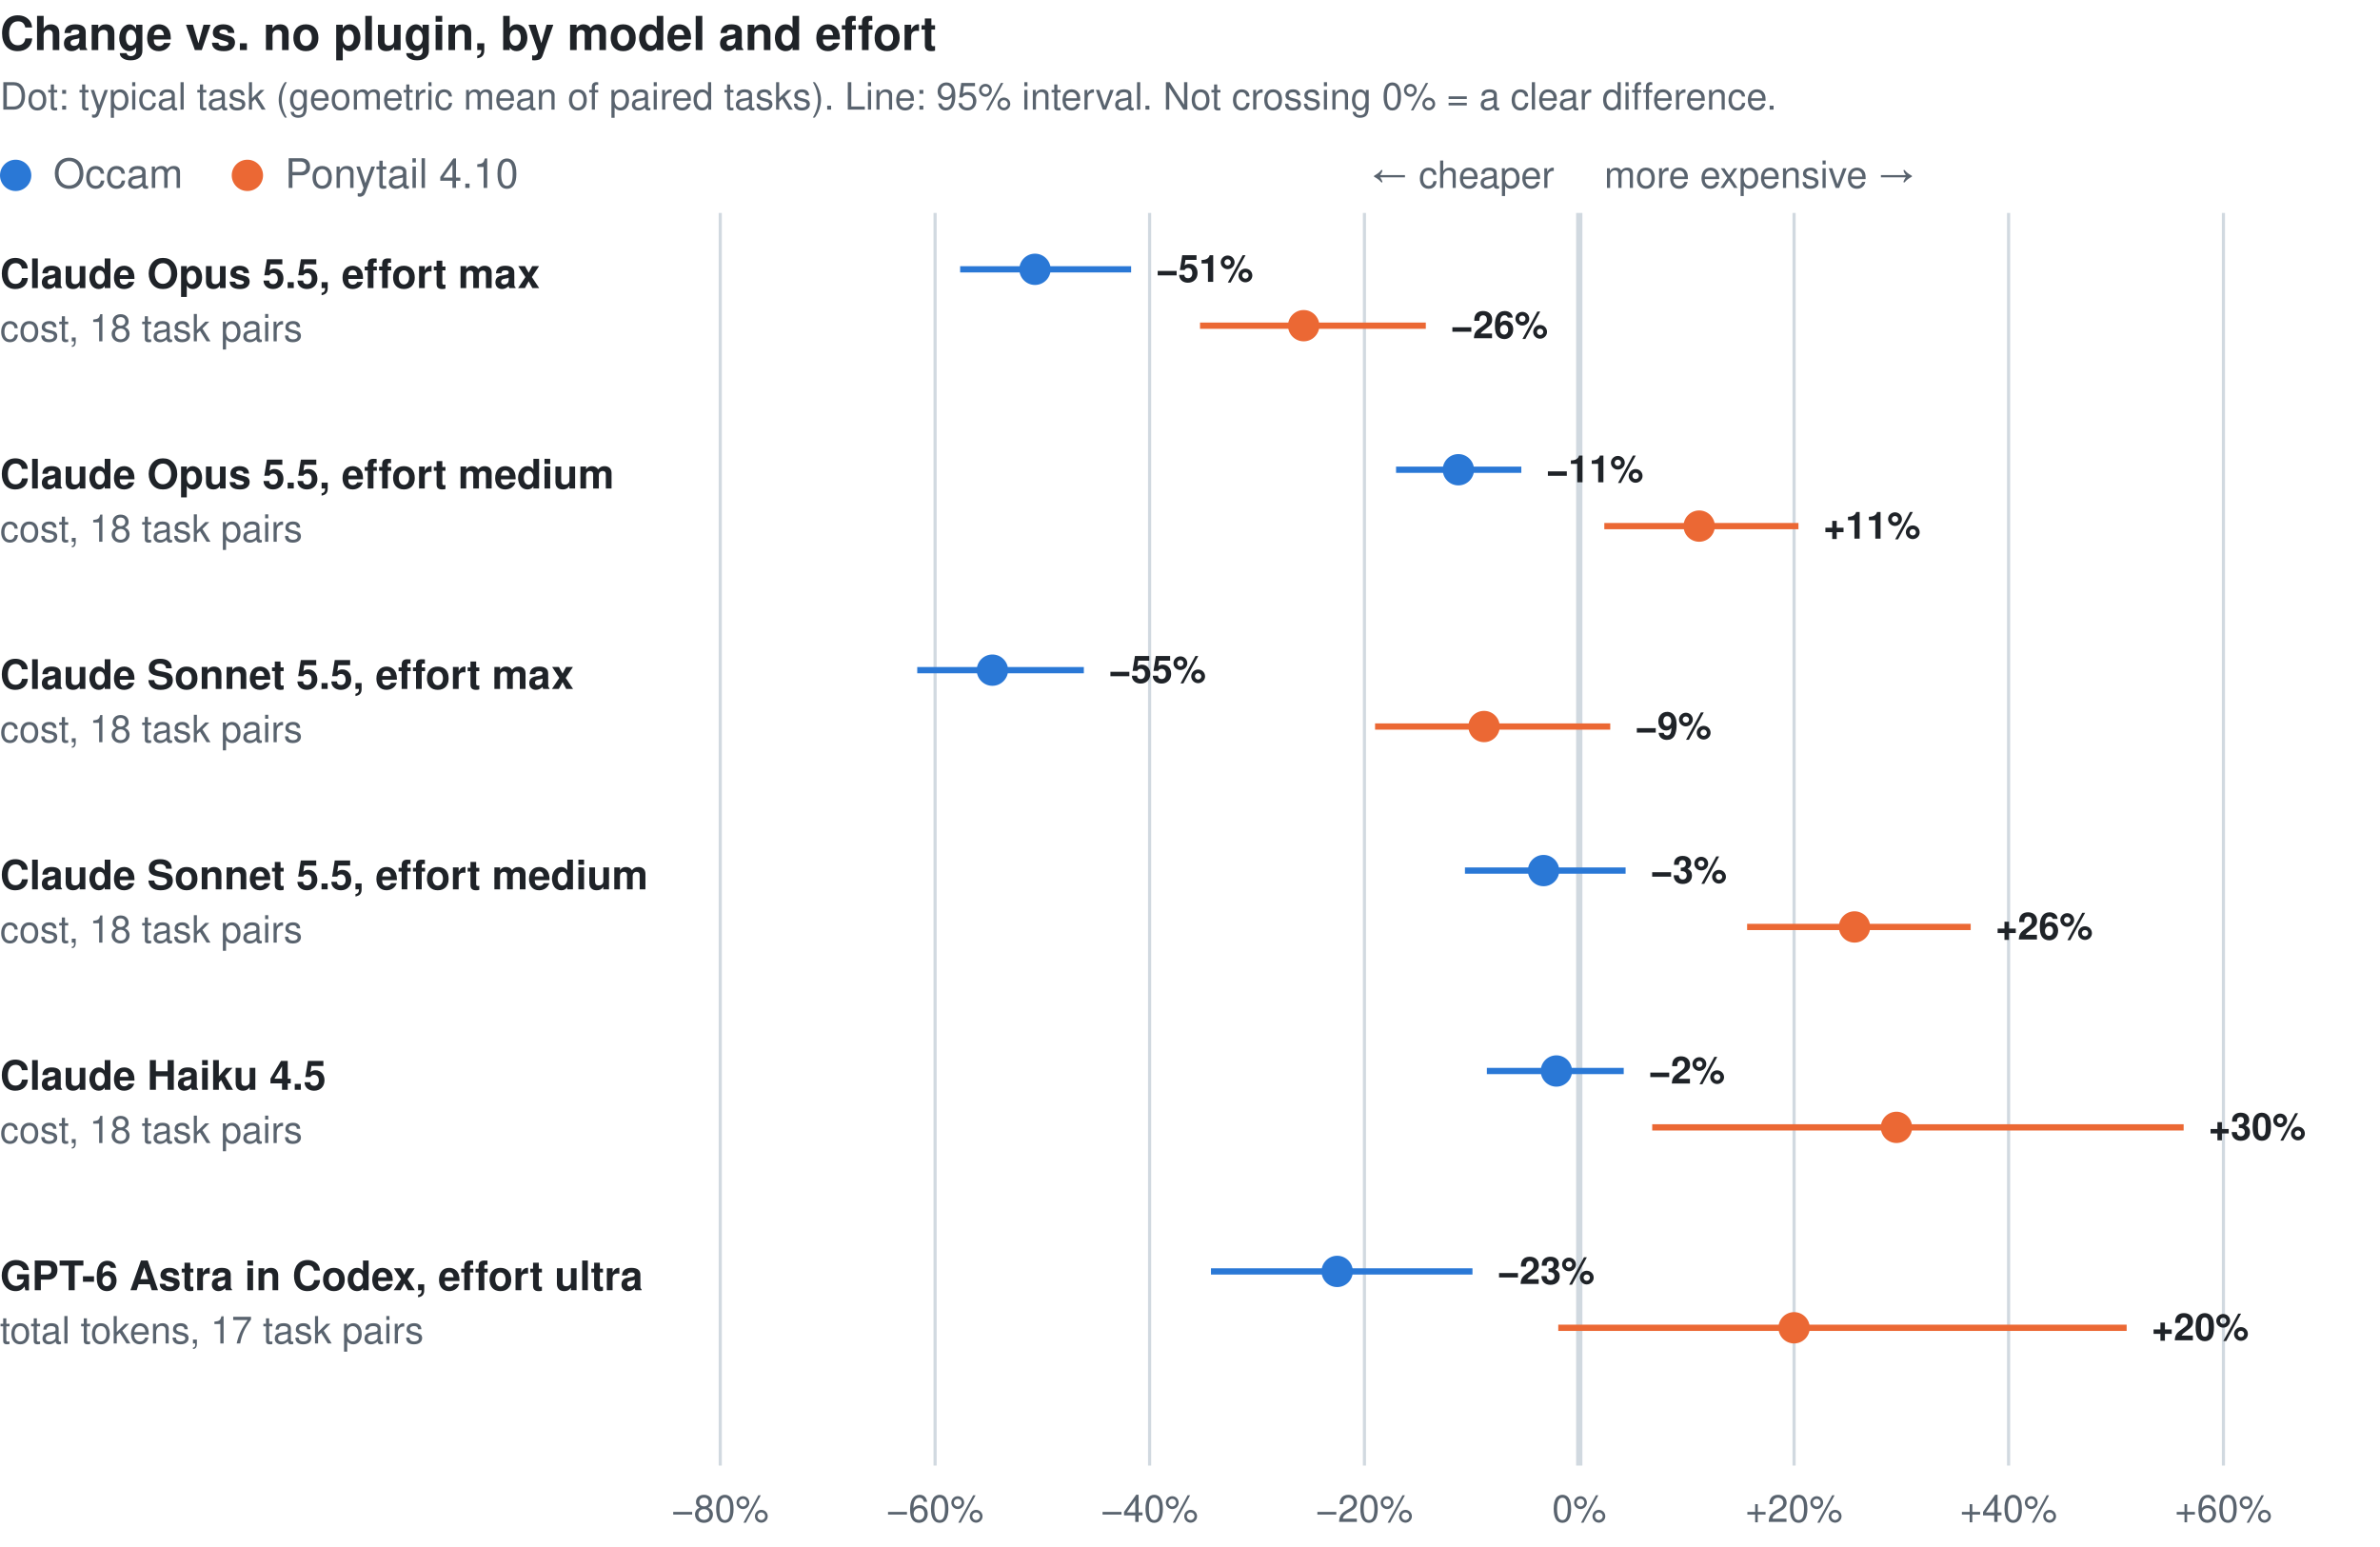
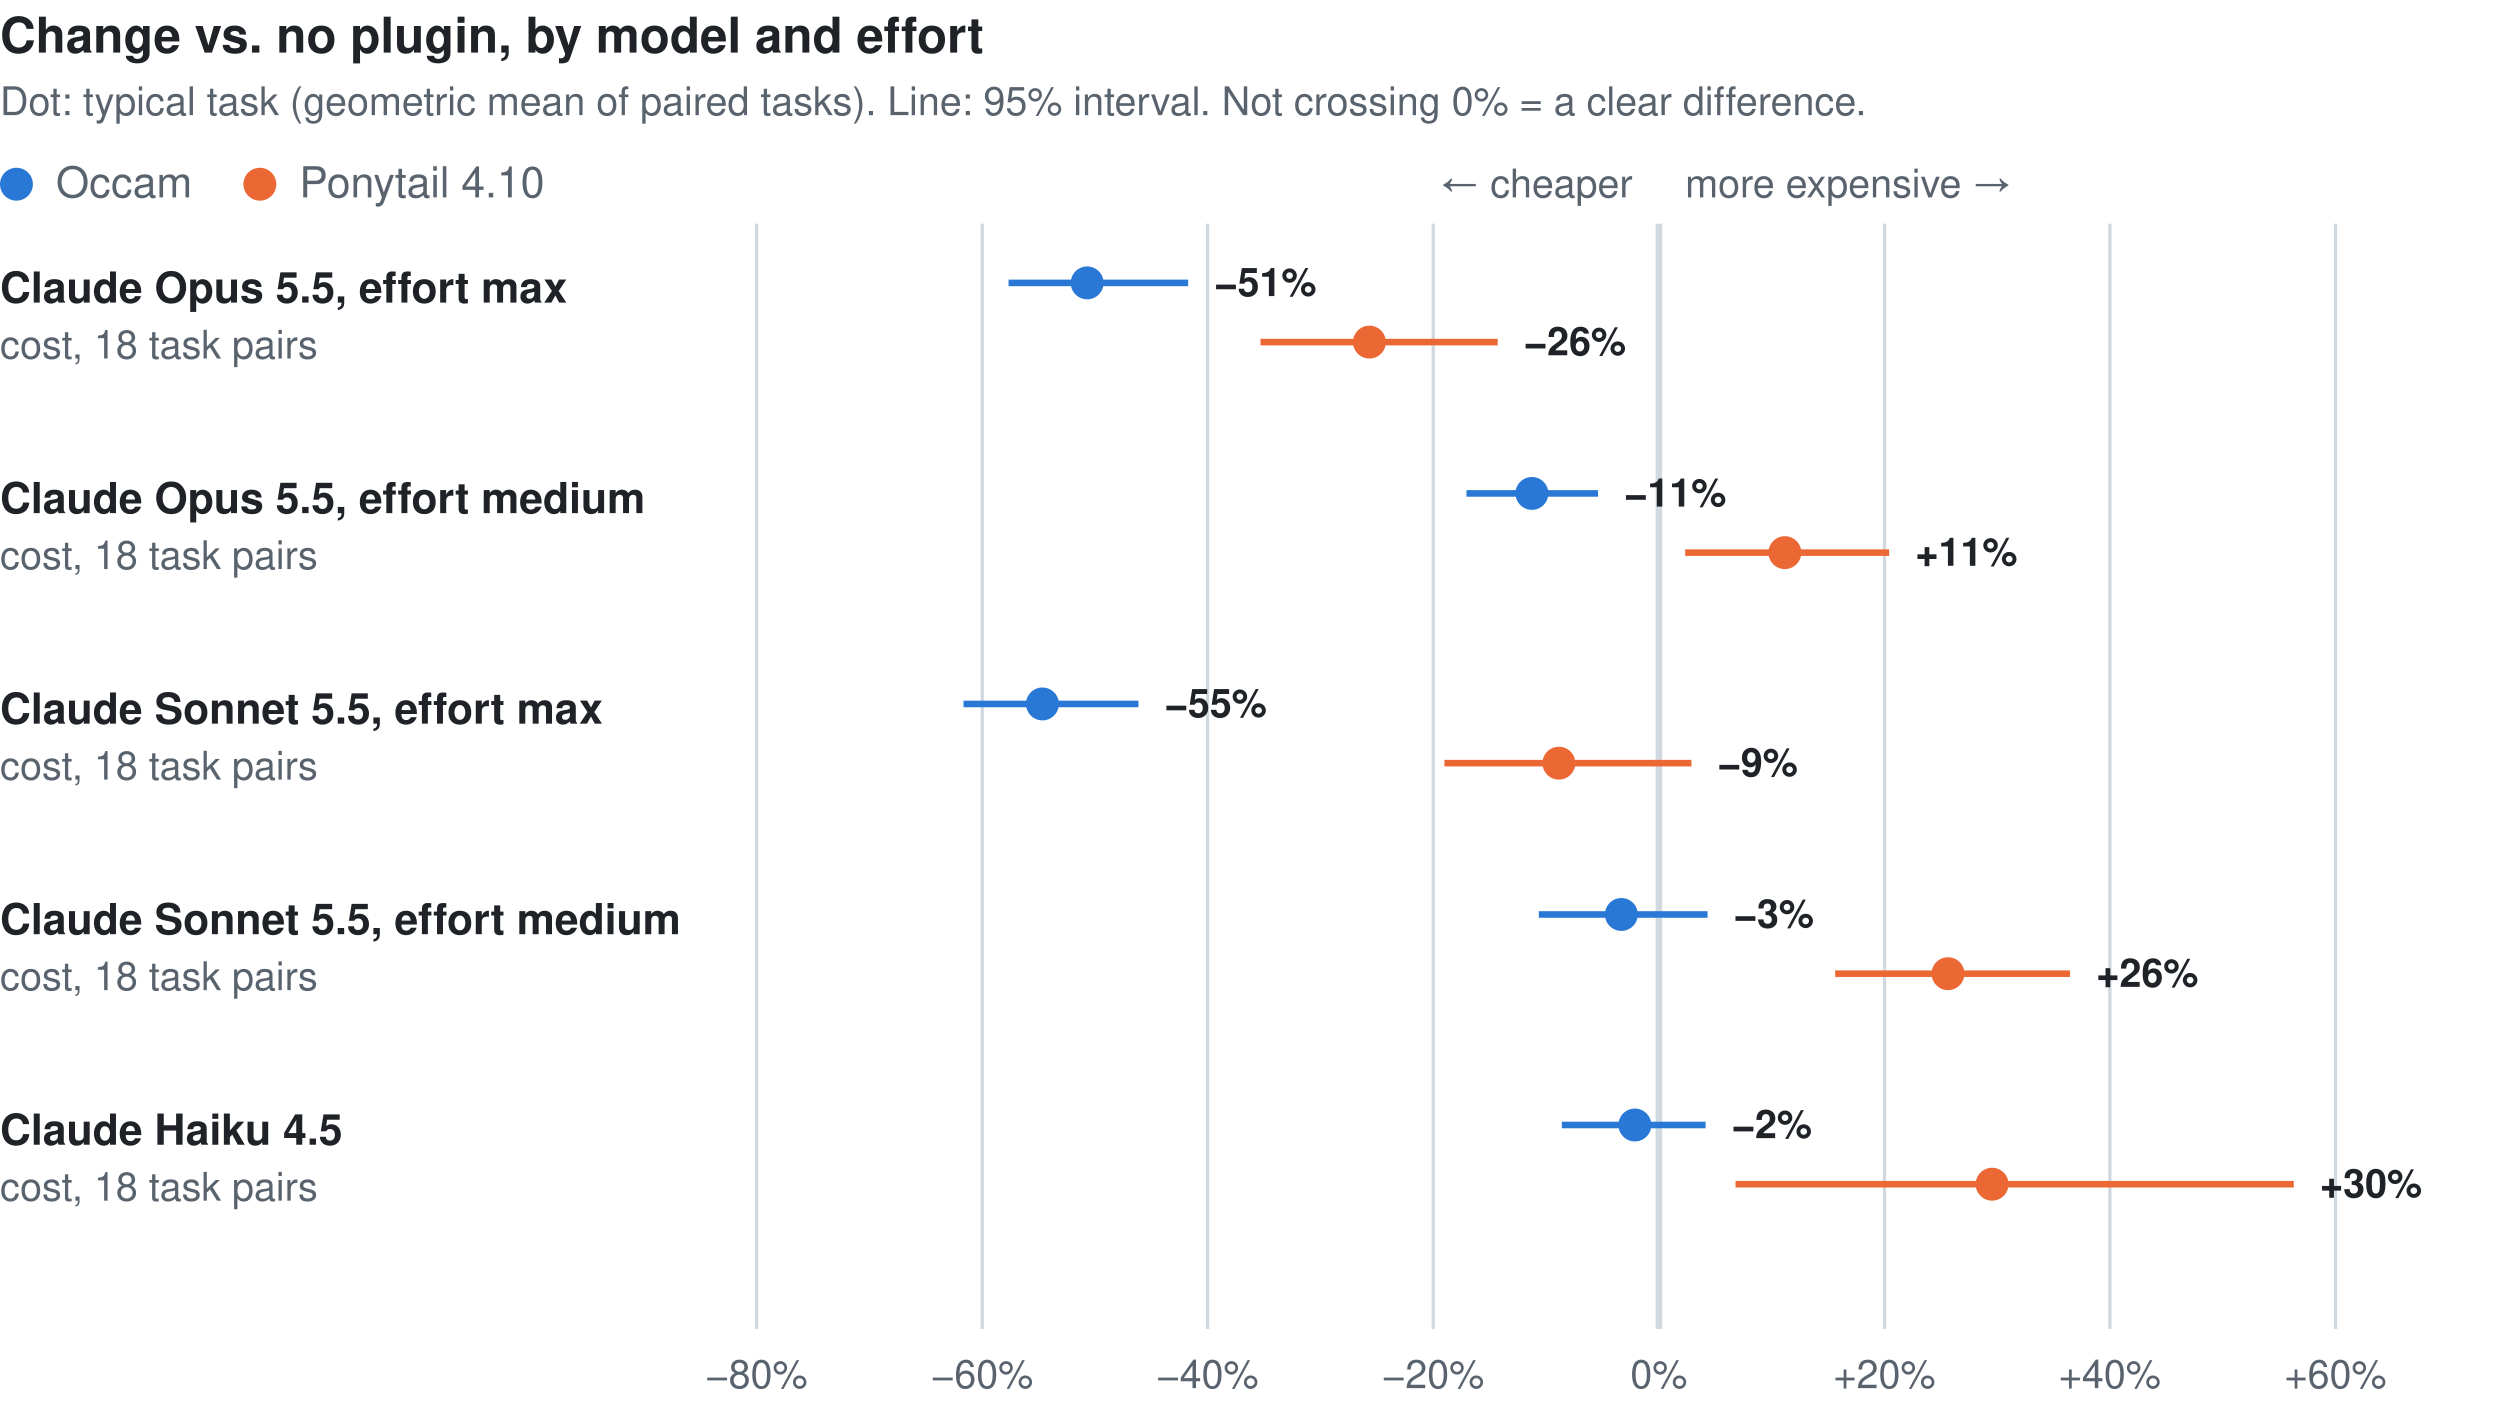
- <svg xmlns="http://www.w3.org/2000/svg" viewBox="0 0 760 494" width="760" height="494" font-family="-apple-system, BlinkMacSystemFont, 'Segoe UI', Helvetica, Arial, sans-serif">
+ <svg xmlns="http://www.w3.org/2000/svg" viewBox="0 0 760 430" width="760" height="430" font-family="-apple-system, BlinkMacSystemFont, 'Segoe UI', Helvetica, Arial, sans-serif">
  <text x="0" y="16" font-size="15" font-weight="600" fill="#1f2328">Change vs. no plugin, by model and effort</text>
  <text x="0" y="35" font-size="12" fill="#59636e">Dot: typical task (geometric mean of paired tasks). Line: 95% interval. Not crossing 0% = a clear difference.</text>
  <text x="496.3" y="60" font-size="12" text-anchor="end" fill="#59636e">← cheaper</text>
  <text x="512.3" y="60" font-size="12" fill="#59636e">more expensive →</text>
  <circle cx="5" cy="56" r="5" fill="#2a78d6" />
  <text x="17" y="60" font-size="13" fill="#59636e">Occam</text>
  <circle cx="79" cy="56" r="5" fill="#eb6834" />
  <text x="91" y="60" font-size="13" fill="#59636e">Ponytail 4.10</text>
-   <line x1="230.0" x2="230.0" y1="68" y2="468" stroke="#d1d9e0" stroke-width="1" />
-   <text x="230.0" y="486" font-size="12" text-anchor="middle" fill="#59636e">−80%</text>
-   <line x1="298.6" x2="298.6" y1="68" y2="468" stroke="#d1d9e0" stroke-width="1" />
-   <text x="298.6" y="486" font-size="12" text-anchor="middle" fill="#59636e">−60%</text>
-   <line x1="367.1" x2="367.1" y1="68" y2="468" stroke="#d1d9e0" stroke-width="1" />
-   <text x="367.1" y="486" font-size="12" text-anchor="middle" fill="#59636e">−40%</text>
-   <line x1="435.7" x2="435.7" y1="68" y2="468" stroke="#d1d9e0" stroke-width="1" />
-   <text x="435.7" y="486" font-size="12" text-anchor="middle" fill="#59636e">−20%</text>
-   <line x1="504.3" x2="504.3" y1="68" y2="468" stroke="#d1d9e0" stroke-width="2" />
-   <text x="504.3" y="486" font-size="12" text-anchor="middle" fill="#59636e">0%</text>
-   <line x1="572.9" x2="572.9" y1="68" y2="468" stroke="#d1d9e0" stroke-width="1" />
-   <text x="572.9" y="486" font-size="12" text-anchor="middle" fill="#59636e">+20%</text>
-   <line x1="641.4" x2="641.4" y1="68" y2="468" stroke="#d1d9e0" stroke-width="1" />
-   <text x="641.4" y="486" font-size="12" text-anchor="middle" fill="#59636e">+40%</text>
-   <line x1="710.0" x2="710.0" y1="68" y2="468" stroke="#d1d9e0" stroke-width="1" />
-   <text x="710.0" y="486" font-size="12" text-anchor="middle" fill="#59636e">+60%</text>
+   <line x1="230.0" x2="230.0" y1="68" y2="404" stroke="#d1d9e0" stroke-width="1" />
+   <text x="230.0" y="422" font-size="12" text-anchor="middle" fill="#59636e">−80%</text>
+   <line x1="298.6" x2="298.6" y1="68" y2="404" stroke="#d1d9e0" stroke-width="1" />
+   <text x="298.6" y="422" font-size="12" text-anchor="middle" fill="#59636e">−60%</text>
+   <line x1="367.1" x2="367.1" y1="68" y2="404" stroke="#d1d9e0" stroke-width="1" />
+   <text x="367.1" y="422" font-size="12" text-anchor="middle" fill="#59636e">−40%</text>
+   <line x1="435.7" x2="435.7" y1="68" y2="404" stroke="#d1d9e0" stroke-width="1" />
+   <text x="435.7" y="422" font-size="12" text-anchor="middle" fill="#59636e">−20%</text>
+   <line x1="504.3" x2="504.3" y1="68" y2="404" stroke="#d1d9e0" stroke-width="2" />
+   <text x="504.3" y="422" font-size="12" text-anchor="middle" fill="#59636e">0%</text>
+   <line x1="572.9" x2="572.9" y1="68" y2="404" stroke="#d1d9e0" stroke-width="1" />
+   <text x="572.9" y="422" font-size="12" text-anchor="middle" fill="#59636e">+20%</text>
+   <line x1="641.4" x2="641.4" y1="68" y2="404" stroke="#d1d9e0" stroke-width="1" />
+   <text x="641.4" y="422" font-size="12" text-anchor="middle" fill="#59636e">+40%</text>
+   <line x1="710.0" x2="710.0" y1="68" y2="404" stroke="#d1d9e0" stroke-width="1" />
+   <text x="710.0" y="422" font-size="12" text-anchor="middle" fill="#59636e">+60%</text>
  <text x="0" y="92" font-size="13" font-weight="600" fill="#1f2328">Claude Opus 5.5, effort max</text>
  <text x="0" y="109" font-size="12" fill="#59636e">cost, 18 task pairs</text>
  <g>
    <line x1="306.6" x2="361.2" y1="86" y2="86" stroke="#2a78d6" stroke-width="2" />
    <circle cx="330.5" cy="86" r="5" fill="#2a78d6" />
  </g>
  <text x="369.2" y="90" font-size="12" font-weight="600" fill="#1f2328">−51%</text>
  <g>
    <line x1="383.2" x2="455.3" y1="104" y2="104" stroke="#eb6834" stroke-width="2" />
    <circle cx="416.3" cy="104" r="5" fill="#eb6834" />
  </g>
  <text x="463.3" y="108" font-size="12" font-weight="600" fill="#1f2328">−26%</text>
  <text x="0" y="156" font-size="13" font-weight="600" fill="#1f2328">Claude Opus 5.5, effort medium</text>
  <text x="0" y="173" font-size="12" fill="#59636e">cost, 18 task pairs</text>
  <g>
    <line x1="445.8" x2="485.8" y1="150" y2="150" stroke="#2a78d6" stroke-width="2" />
    <circle cx="465.7" cy="150" r="5" fill="#2a78d6" />
  </g>
  <text x="493.8" y="154" font-size="12" font-weight="600" fill="#1f2328">−11%</text>
  <g>
    <line x1="512.3" x2="574.3" y1="168" y2="168" stroke="#eb6834" stroke-width="2" />
    <circle cx="542.6" cy="168" r="5" fill="#eb6834" />
  </g>
  <text x="582.3" y="172" font-size="12" font-weight="600" fill="#1f2328">+11%</text>
  <text x="0" y="220" font-size="13" font-weight="600" fill="#1f2328">Claude Sonnet 5.5, effort max</text>
  <text x="0" y="237" font-size="12" fill="#59636e">cost, 18 task pairs</text>
  <g>
    <line x1="292.9" x2="346.1" y1="214" y2="214" stroke="#2a78d6" stroke-width="2" />
    <circle cx="316.9" cy="214" r="5" fill="#2a78d6" />
  </g>
  <text x="354.1" y="218" font-size="12" font-weight="600" fill="#1f2328">−55%</text>
  <g>
    <line x1="439.1" x2="514.2" y1="232" y2="232" stroke="#eb6834" stroke-width="2" />
    <circle cx="473.9" cy="232" r="5" fill="#eb6834" />
  </g>
  <text x="522.2" y="236" font-size="12" font-weight="600" fill="#1f2328">−9%</text>
  <text x="0" y="284" font-size="13" font-weight="600" fill="#1f2328">Claude Sonnet 5.5, effort medium</text>
  <text x="0" y="301" font-size="12" fill="#59636e">cost, 18 task pairs</text>
  <g>
    <line x1="467.8" x2="519.1" y1="278" y2="278" stroke="#2a78d6" stroke-width="2" />
    <circle cx="492.9" cy="278" r="5" fill="#2a78d6" />
  </g>
  <text x="527.1" y="282" font-size="12" font-weight="600" fill="#1f2328">−3%</text>
  <g>
    <line x1="557.9" x2="629.3" y1="296" y2="296" stroke="#eb6834" stroke-width="2" />
    <circle cx="592.2" cy="296" r="5" fill="#eb6834" />
  </g>
  <text x="637.3" y="300" font-size="12" font-weight="600" fill="#1f2328">+26%</text>
  <text x="0" y="348" font-size="13" font-weight="600" fill="#1f2328">Claude Haiku 4.5</text>
  <text x="0" y="365" font-size="12" fill="#59636e">cost, 18 task pairs</text>
  <g>
    <line x1="474.8" x2="518.5" y1="342" y2="342" stroke="#2a78d6" stroke-width="2" />
    <circle cx="497.0" cy="342" r="5" fill="#2a78d6" />
  </g>
  <text x="526.5" y="346" font-size="12" font-weight="600" fill="#1f2328">−2%</text>
  <g>
    <line x1="527.6" x2="697.3" y1="360" y2="360" stroke="#eb6834" stroke-width="2" />
    <circle cx="605.6" cy="360" r="5" fill="#eb6834" />
  </g>
  <text x="705.3" y="364" font-size="12" font-weight="600" fill="#1f2328">+30%</text>
-   <text x="0" y="412" font-size="13" font-weight="600" fill="#1f2328">GPT-6 Astra in Codex, effort ultra</text>
-   <text x="0" y="429" font-size="12" fill="#59636e">total tokens, 17 task pairs</text>
-   <g>
-     <line x1="386.7" x2="470.2" y1="406" y2="406" stroke="#2a78d6" stroke-width="2" />
-     <circle cx="427.0" cy="406" r="5" fill="#2a78d6" />
-   </g>
-   <text x="478.2" y="410" font-size="12" font-weight="600" fill="#1f2328">−23%</text>
-   <g>
-     <line x1="497.6" x2="679.1" y1="424" y2="424" stroke="#eb6834" stroke-width="2" />
-     <circle cx="572.9" cy="424" r="5" fill="#eb6834" />
-   </g>
-   <text x="687.1" y="428" font-size="12" font-weight="600" fill="#1f2328">+20%</text>
</svg>
